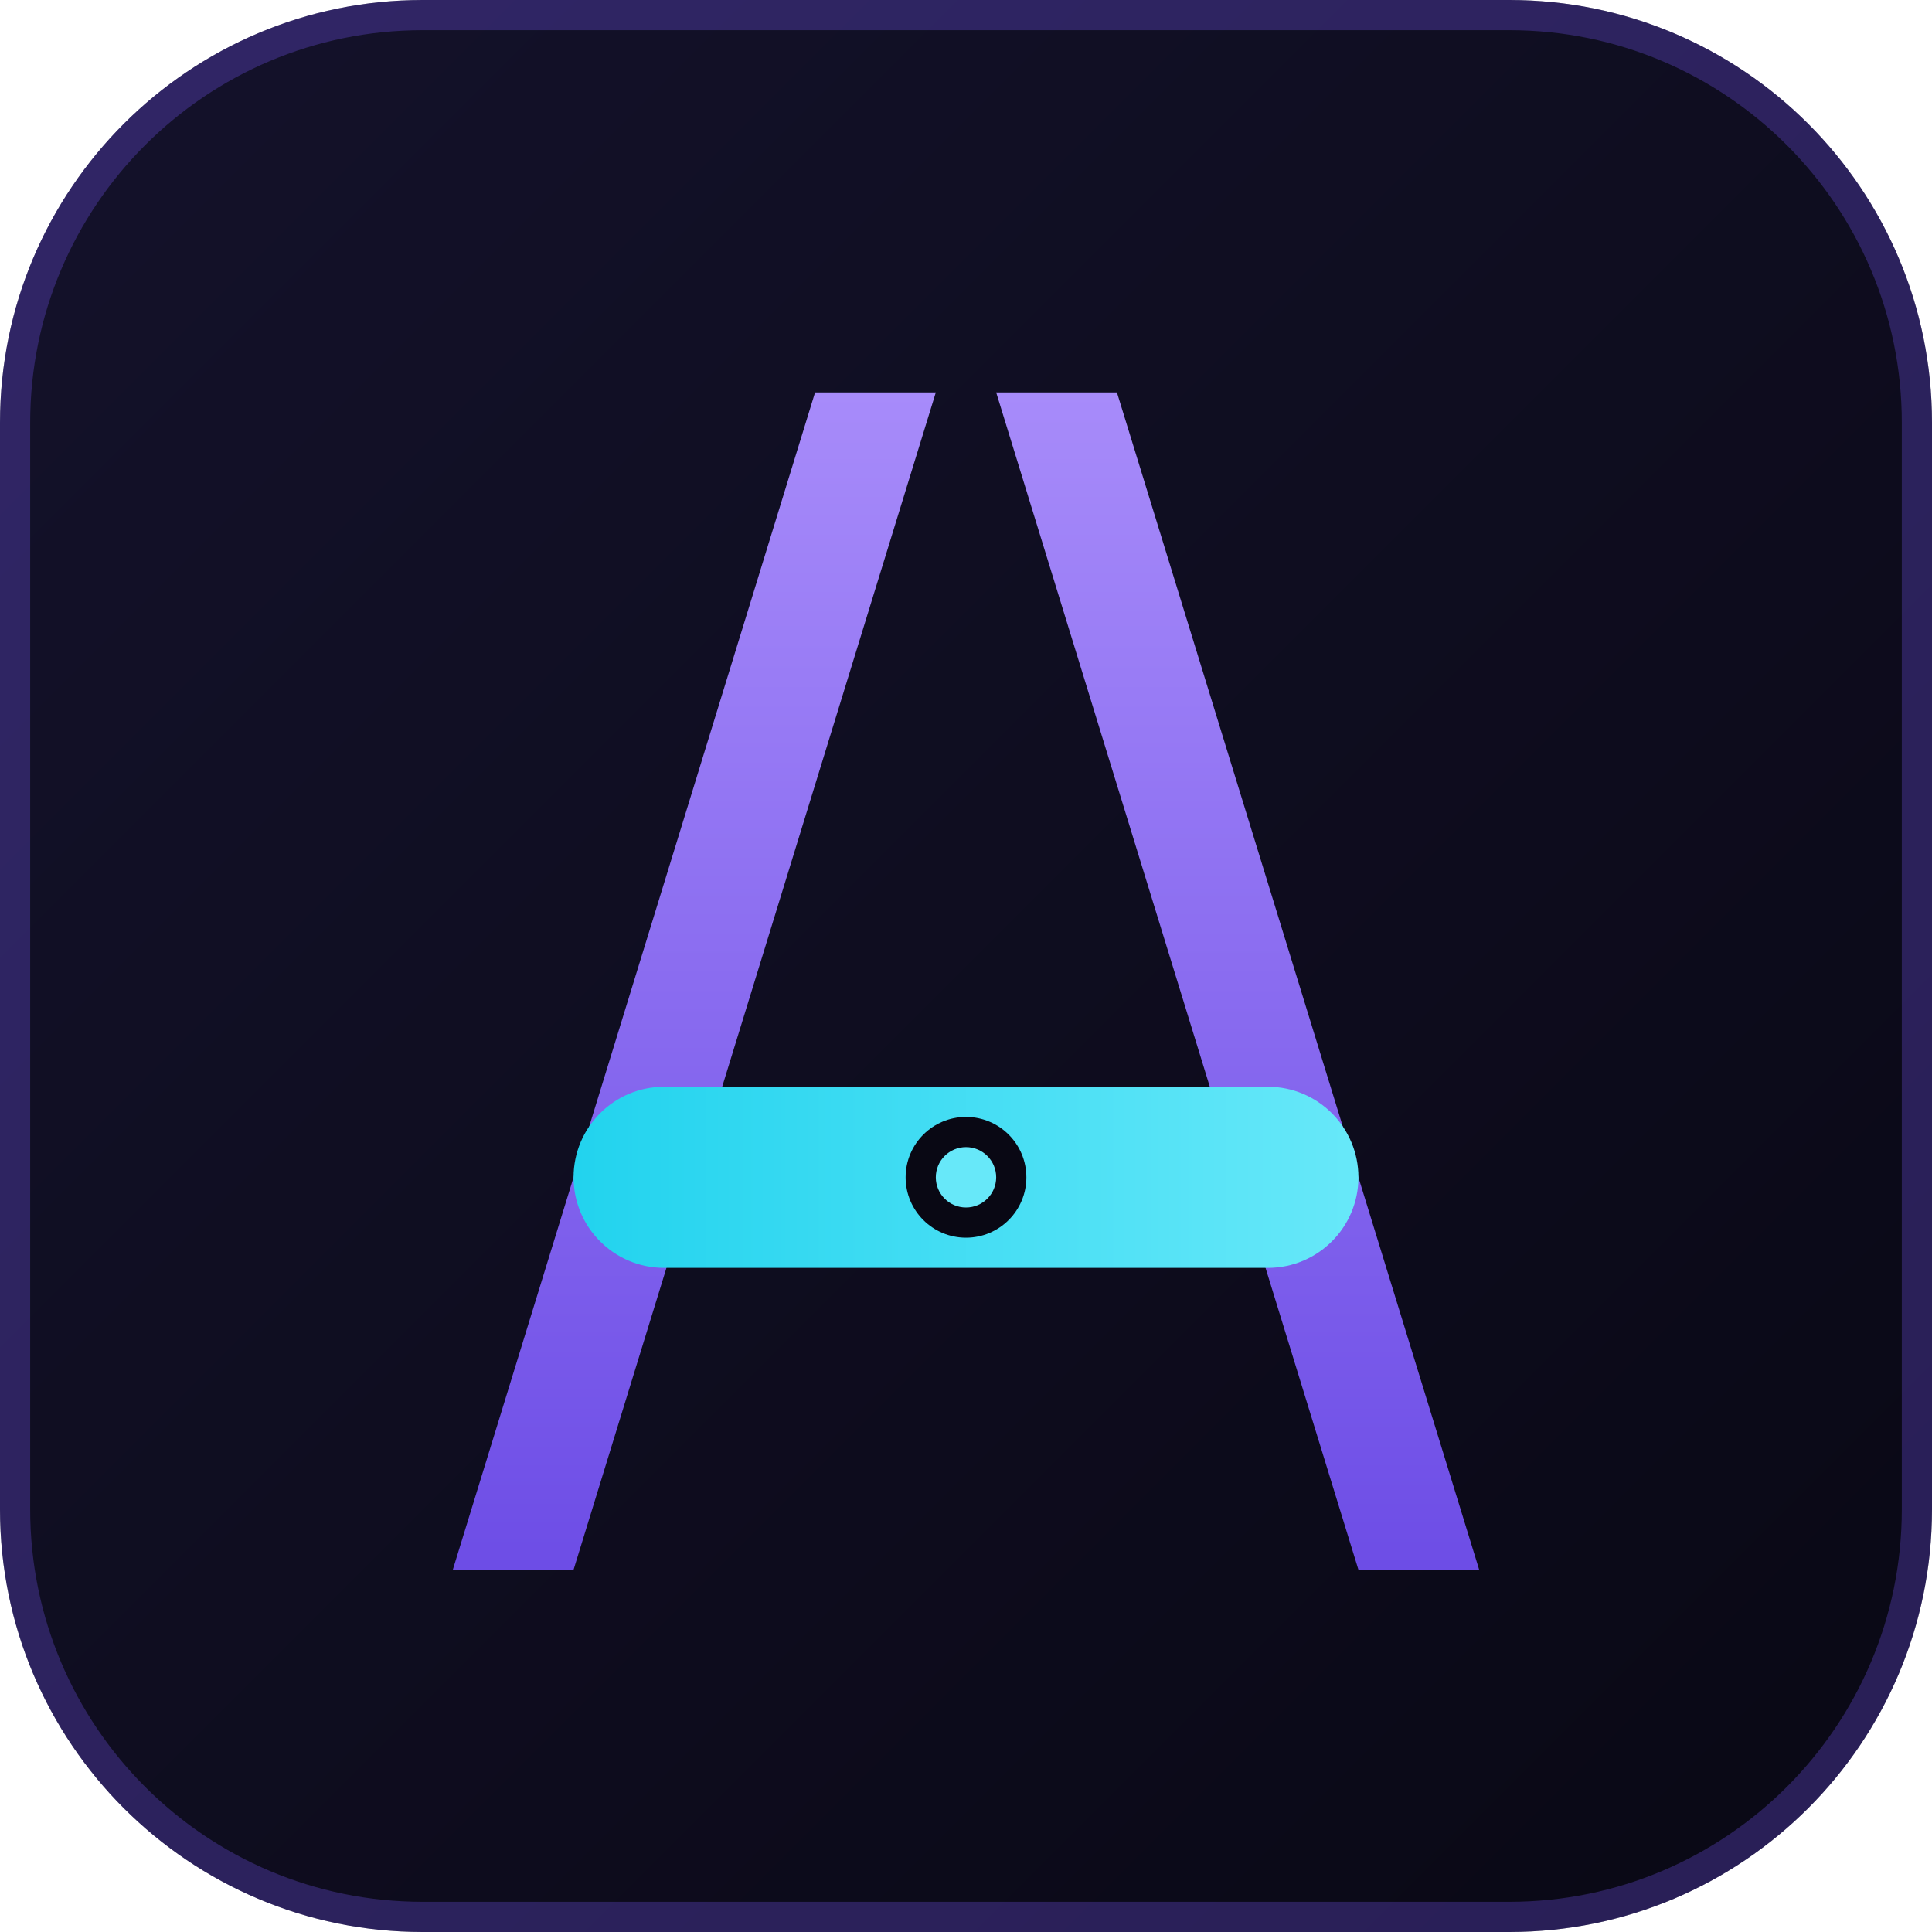
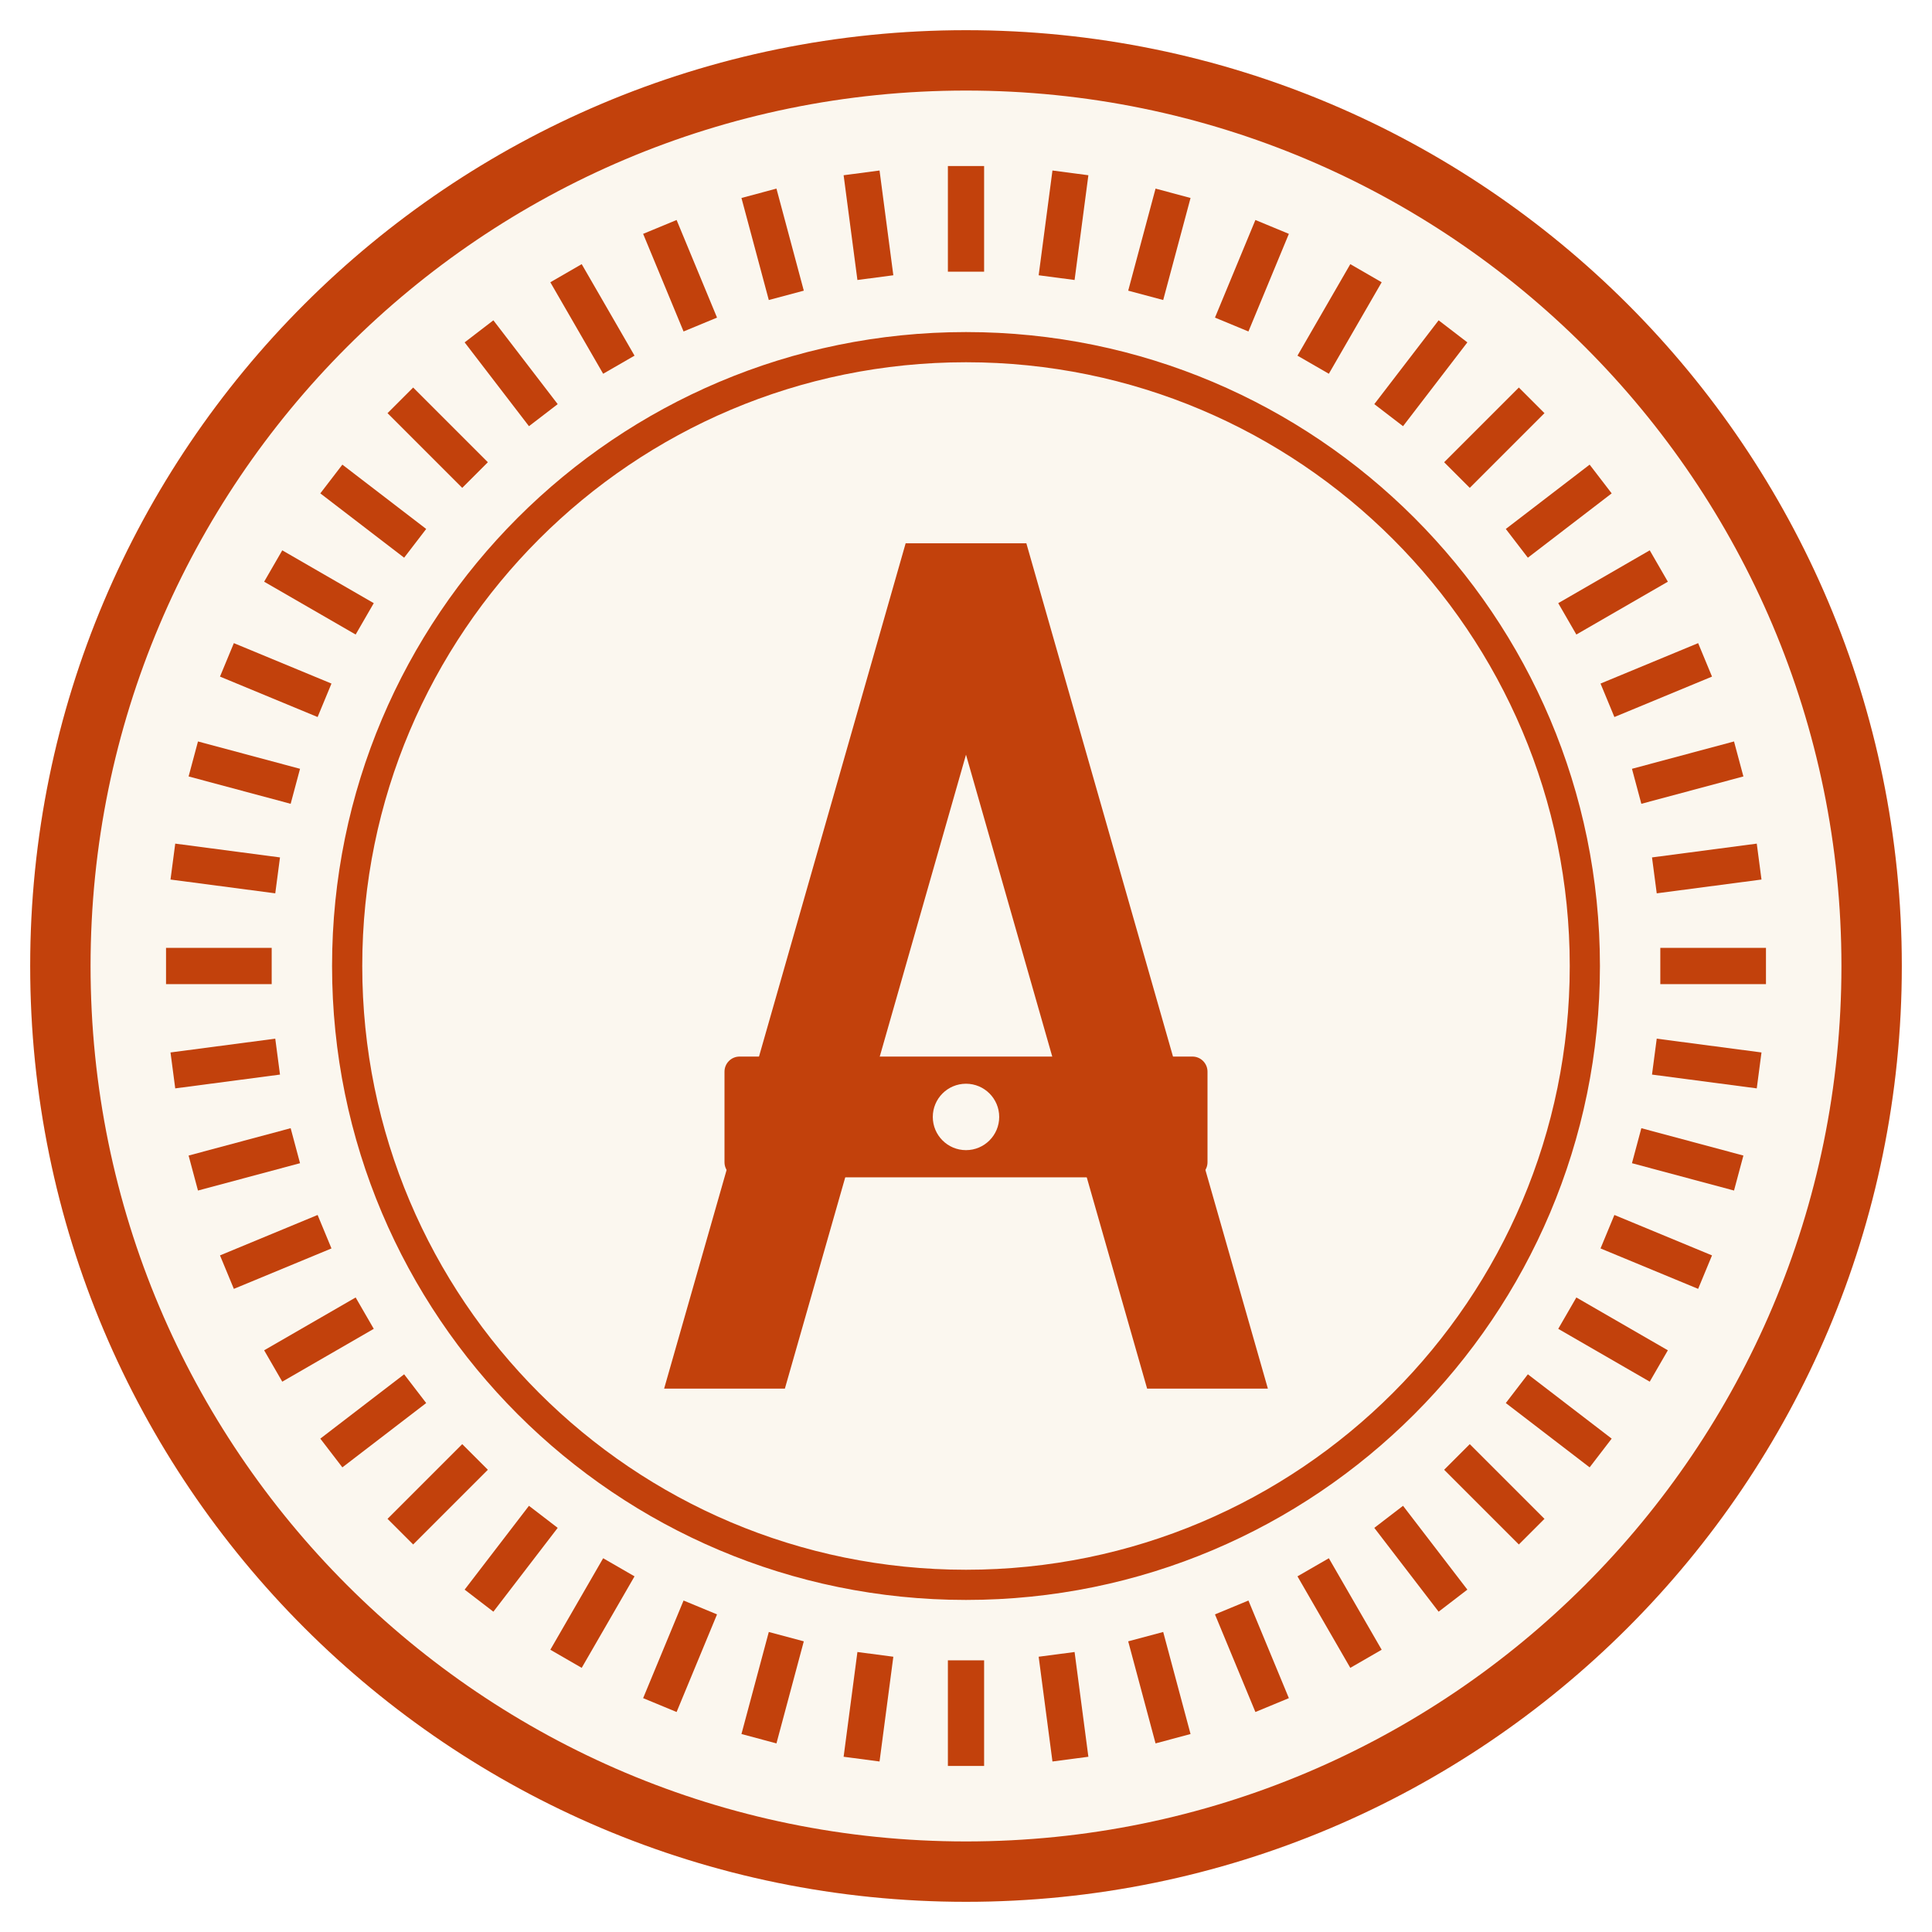
- <svg xmlns="http://www.w3.org/2000/svg" viewBox="0 0 128 128" width="128" height="128" role="img" aria-label="AXIOM">
-   <defs>
-     <linearGradient id="bg" x1="0" y1="0" x2="1" y2="1">
-       <stop offset="0" stop-color="#14122b" />
-       <stop offset="1" stop-color="#090814" />
-     </linearGradient>
-     <linearGradient id="bar" x1="0" y1="0" x2="0" y2="1">
-       <stop offset="0" stop-color="#a78bfa" />
-       <stop offset="1" stop-color="#6d4de6" />
-     </linearGradient>
-     <linearGradient id="beam" x1="0" y1="0" x2="1" y2="0">
-       <stop offset="0" stop-color="#22d3ee" />
-       <stop offset="1" stop-color="#67e8f9" />
-     </linearGradient>
-   </defs>
-   <rect width="128" height="128" rx="28" fill="url(#bg)" />
-   <rect x="1" y="1" width="126" height="126" rx="27" fill="none" stroke="#7c5cff" stroke-opacity=".28" stroke-width="2" />
-   <path d="M30 104 L54 26 h8 L38 104 Z" fill="url(#bar)" />
-   <path d="M98 104 L74 26 h-8 L90 104 Z" fill="url(#bar)" />
-   <rect x="38" y="72" width="52" height="12" rx="6" fill="url(#beam)" />
-   <circle cx="64" cy="78" r="4" fill="#090814" />
-   <circle cx="64" cy="78" r="2" fill="#67e8f9" />
+ <svg xmlns="http://www.w3.org/2000/svg" viewBox="0 0 128 128" width="128" height="128" role="img" aria-label="AXIOM seal">
+   <circle cx="64" cy="64" r="62" fill="#fbf7ef" />
+   <circle cx="64" cy="64" r="60" fill="none" stroke="#c2410c" stroke-width="4" />
+   <g stroke="#c2410c" stroke-width="2.4" transform="translate(64 64)">
+     <g id="t">
+       <line x1="0" y1="-53" x2="0" y2="-46" />
+     </g>
+     <use href="#t" transform="rotate(7.5)" />
+     <use href="#t" transform="rotate(15)" />
+     <use href="#t" transform="rotate(22.5)" />
+     <use href="#t" transform="rotate(30)" />
+     <use href="#t" transform="rotate(37.5)" />
+     <use href="#t" transform="rotate(45)" />
+     <use href="#t" transform="rotate(52.5)" />
+     <use href="#t" transform="rotate(60)" />
+     <use href="#t" transform="rotate(67.5)" />
+     <use href="#t" transform="rotate(75)" />
+     <use href="#t" transform="rotate(82.5)" />
+     <use href="#t" transform="rotate(90)" />
+     <use href="#t" transform="rotate(97.5)" />
+     <use href="#t" transform="rotate(105)" />
+     <use href="#t" transform="rotate(112.5)" />
+     <use href="#t" transform="rotate(120)" />
+     <use href="#t" transform="rotate(127.5)" />
+     <use href="#t" transform="rotate(135)" />
+     <use href="#t" transform="rotate(142.5)" />
+     <use href="#t" transform="rotate(150)" />
+     <use href="#t" transform="rotate(157.5)" />
+     <use href="#t" transform="rotate(165)" />
+     <use href="#t" transform="rotate(172.5)" />
+     <use href="#t" transform="rotate(180)" />
+     <use href="#t" transform="rotate(187.5)" />
+     <use href="#t" transform="rotate(195)" />
+     <use href="#t" transform="rotate(202.5)" />
+     <use href="#t" transform="rotate(210)" />
+     <use href="#t" transform="rotate(217.5)" />
+     <use href="#t" transform="rotate(225)" />
+     <use href="#t" transform="rotate(232.5)" />
+     <use href="#t" transform="rotate(240)" />
+     <use href="#t" transform="rotate(247.5)" />
+     <use href="#t" transform="rotate(255)" />
+     <use href="#t" transform="rotate(262.5)" />
+     <use href="#t" transform="rotate(270)" />
+     <use href="#t" transform="rotate(277.5)" />
+     <use href="#t" transform="rotate(285)" />
+     <use href="#t" transform="rotate(292.5)" />
+     <use href="#t" transform="rotate(300)" />
+     <use href="#t" transform="rotate(307.5)" />
+     <use href="#t" transform="rotate(315)" />
+     <use href="#t" transform="rotate(322.5)" />
+     <use href="#t" transform="rotate(330)" />
+     <use href="#t" transform="rotate(337.5)" />
+     <use href="#t" transform="rotate(345)" />
+     <use href="#t" transform="rotate(352.5)" />
+   </g>
+   <circle cx="64" cy="64" r="41" fill="none" stroke="#c2410c" stroke-width="2" />
+   <path fill="#c2410c" d="M44 92 L60 36 h8 L52 92 Z" />
+   <path fill="#c2410c" d="M84 92 L68 36 h-8 L76 92 Z" />
+   <rect fill="#c2410c" x="48" y="70" width="32" height="8" rx="1" />
+   <circle cx="64" cy="74" r="2.2" fill="#fbf7ef" />
</svg>
